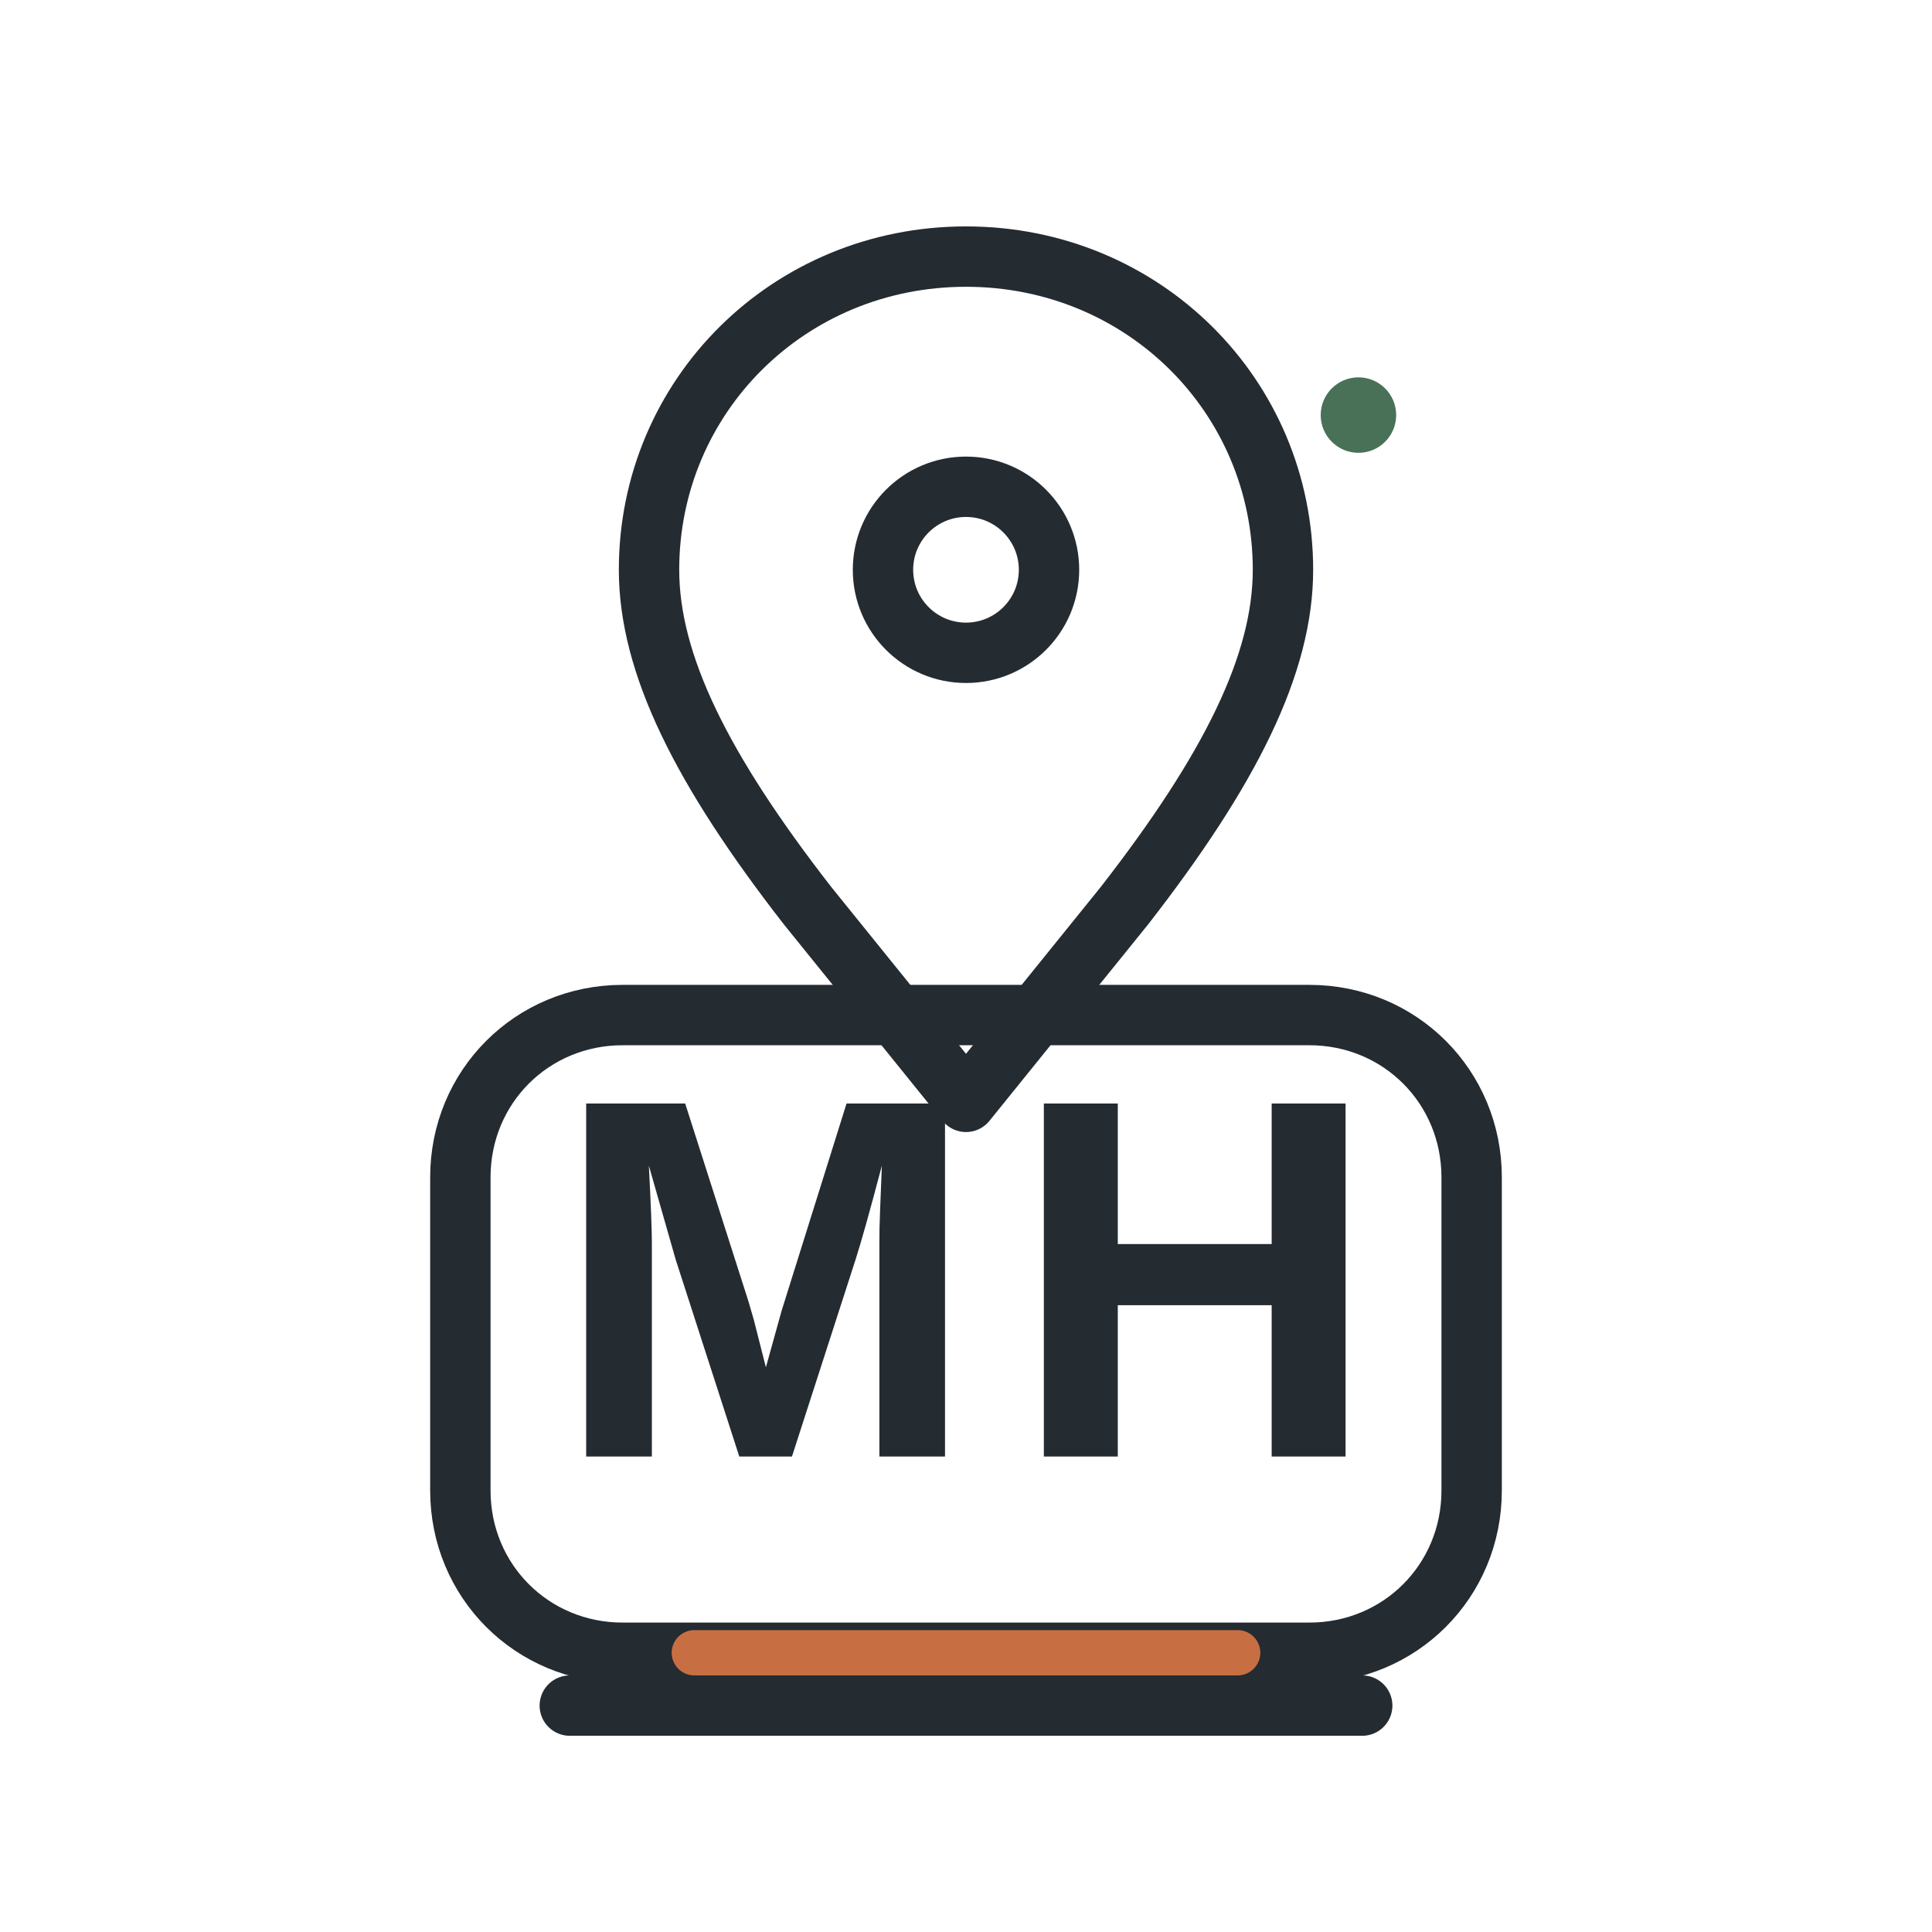
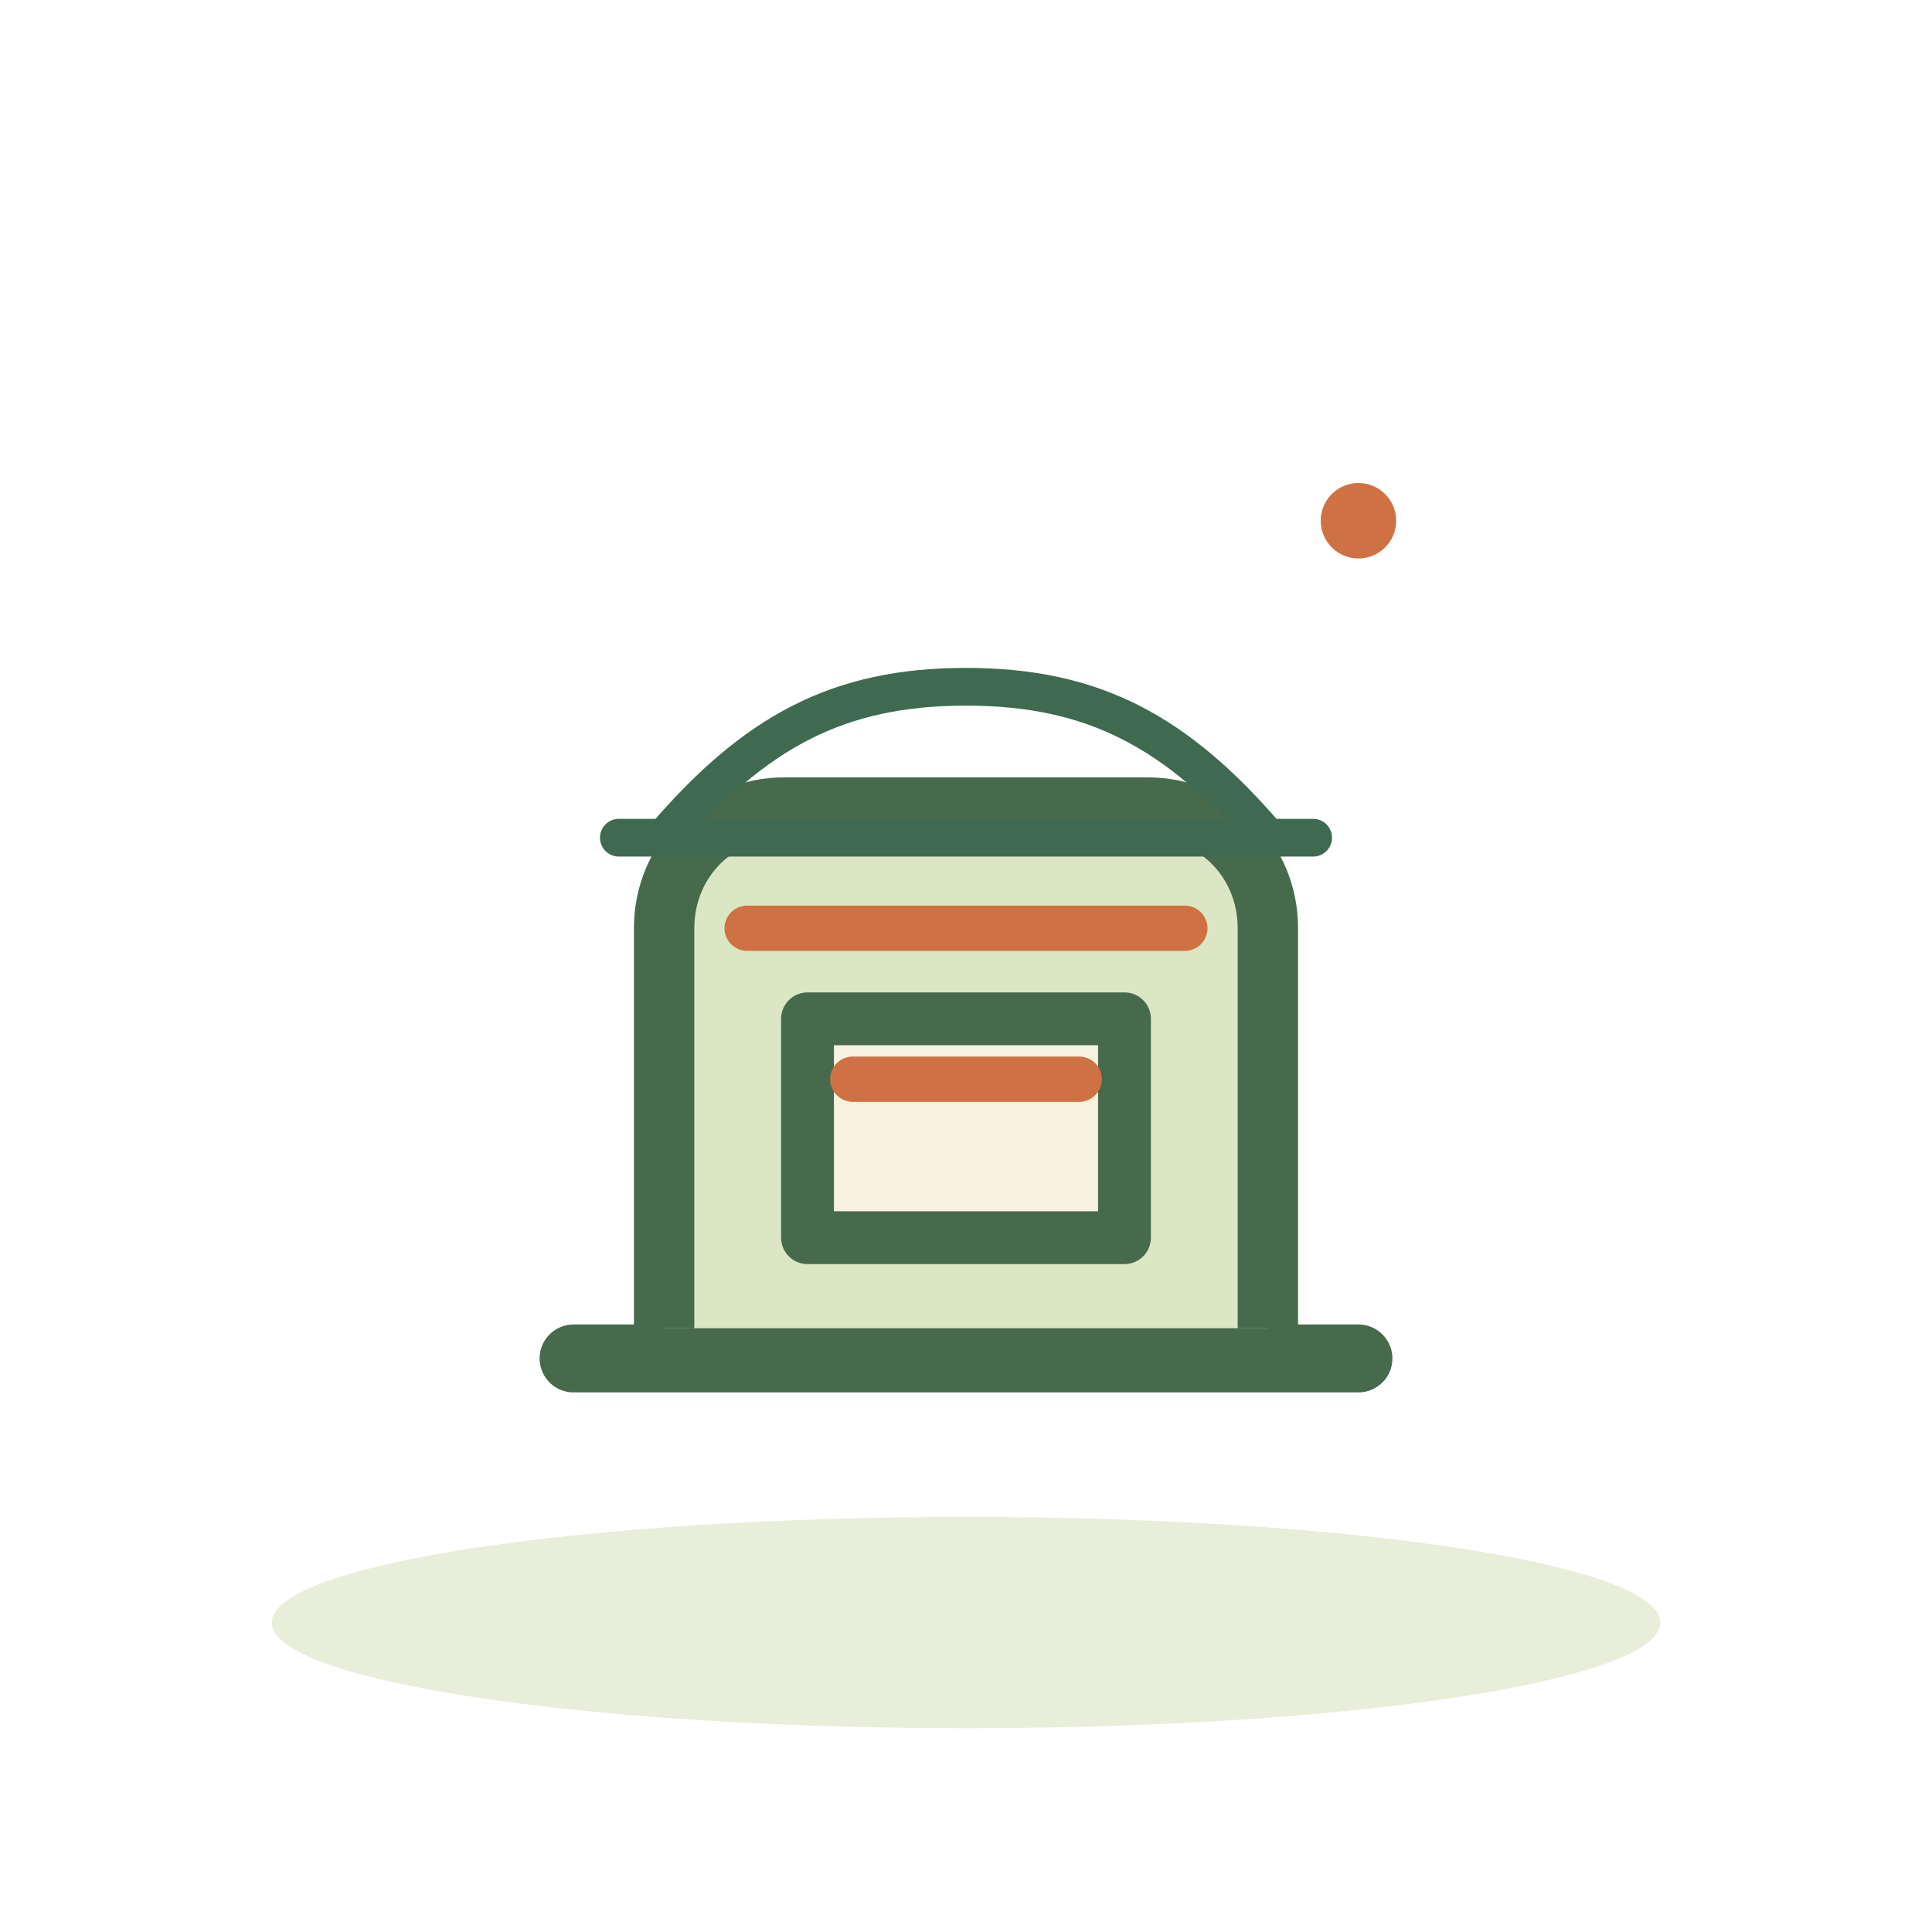
<svg xmlns="http://www.w3.org/2000/svg" viewBox="0 0 512 512" fill="none">
-   <g stroke="#242b31" stroke-width="16" stroke-linecap="round" stroke-linejoin="round">
-     <path d="M256 68c-47 0-84 37-84 83 0 25 14 53 42 89l42 52 42-52c28-36 42-64 42-89 0-46-37-83-84-83Z" />
-     <circle cx="256" cy="151" r="22" />
-     <path d="M122 312c0-24 19-43 43-43h182c24 0 43 19 43 43v83c0 24-19 43-43 43H165c-24 0-43-19-43-43Z" />
-     <path d="M151 452h210" />
-   </g>
-   <path d="M184 438h144" stroke="#cf7243" stroke-width="12" stroke-linecap="round" opacity="0.95" />
-   <circle cx="360" cy="110" r="10" fill="#3f6a50" opacity="0.95" />
-   <text x="256" y="386" fill="#242b31" font-family="Avenir Next, Segoe UI, Helvetica Neue, Arial, sans-serif" font-size="136" font-weight="800" letter-spacing="8" text-anchor="middle">MH</text>
+   <defs>
+     <linearGradient id="bg" x1="92" y1="70" x2="420" y2="446" gradientUnits="userSpaceOnUse">
+       <stop offset="0" stop-color="#f7f1df" />
+       <stop offset="1" stop-color="#eef3de" />
+     </linearGradient>
+     <linearGradient id="sage" x1="124" y1="124" x2="376" y2="388" gradientUnits="userSpaceOnUse">
+       <stop offset="0" stop-color="#dfe9c8" />
+       <stop offset="1" stop-color="#b9d09f" />
+     </linearGradient>
+     <linearGradient id="green" x1="142" y1="100" x2="384" y2="414" gradientUnits="userSpaceOnUse">
+       <stop offset="0" stop-color="#5f8258" />
+       <stop offset="1" stop-color="#476a4d" />
+     </linearGradient>
+     <linearGradient id="orange" x1="180" y1="112" x2="386" y2="388" gradientUnits="userSpaceOnUse">
+       <stop offset="0" stop-color="#f6b46b" />
+       <stop offset="1" stop-color="#cf7243" />
+     </linearGradient>
+   </defs>
+   <ellipse cx="256" cy="430" rx="184" ry="28" fill="#dfe7cc" opacity="0.7" />
+   <path d="M152 360h208" stroke="#476a4d" stroke-width="18" stroke-linecap="round" />
+   <path d="M176 352v-106c0-18 14-32 32-32h96c18 0 32 14 32 32v106" fill="#dbe7c4" stroke="#476a4d" stroke-width="16" stroke-linejoin="round" />
+   <path d="M198 246h116" stroke="#cf7243" stroke-width="12" stroke-linecap="round" />
+   <path d="M214 270h84v58h-84z" fill="#f7f1df" stroke="#476a4d" stroke-width="14" stroke-linejoin="round" />
+   <path d="M226 286h60" stroke="#cf7243" stroke-width="12" stroke-linecap="round" />
+   <path d="M164 222h184" stroke="#3f6a50" stroke-width="10" stroke-linecap="round" />
+   <path d="M176 222c24-28 46-40 80-40s56 12 80 40" stroke="#3f6a50" stroke-width="10" stroke-linecap="round" />
+   <circle cx="360" cy="138" r="10" fill="#cf7243" />
</svg>
